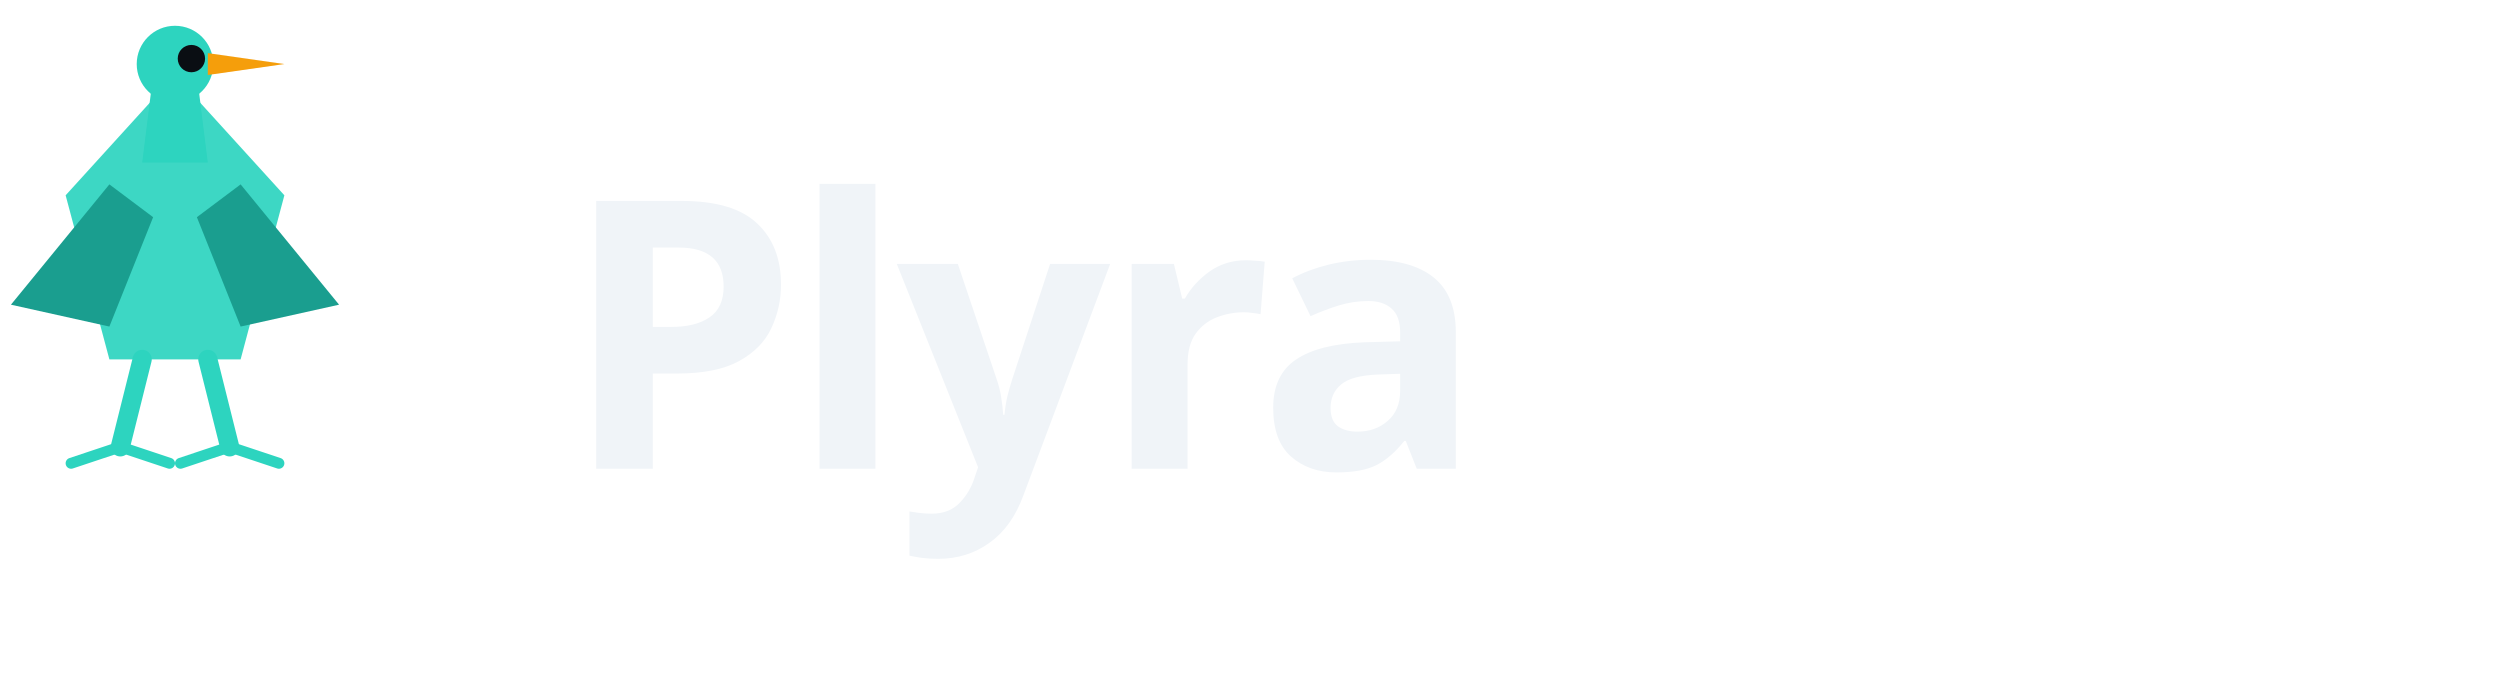
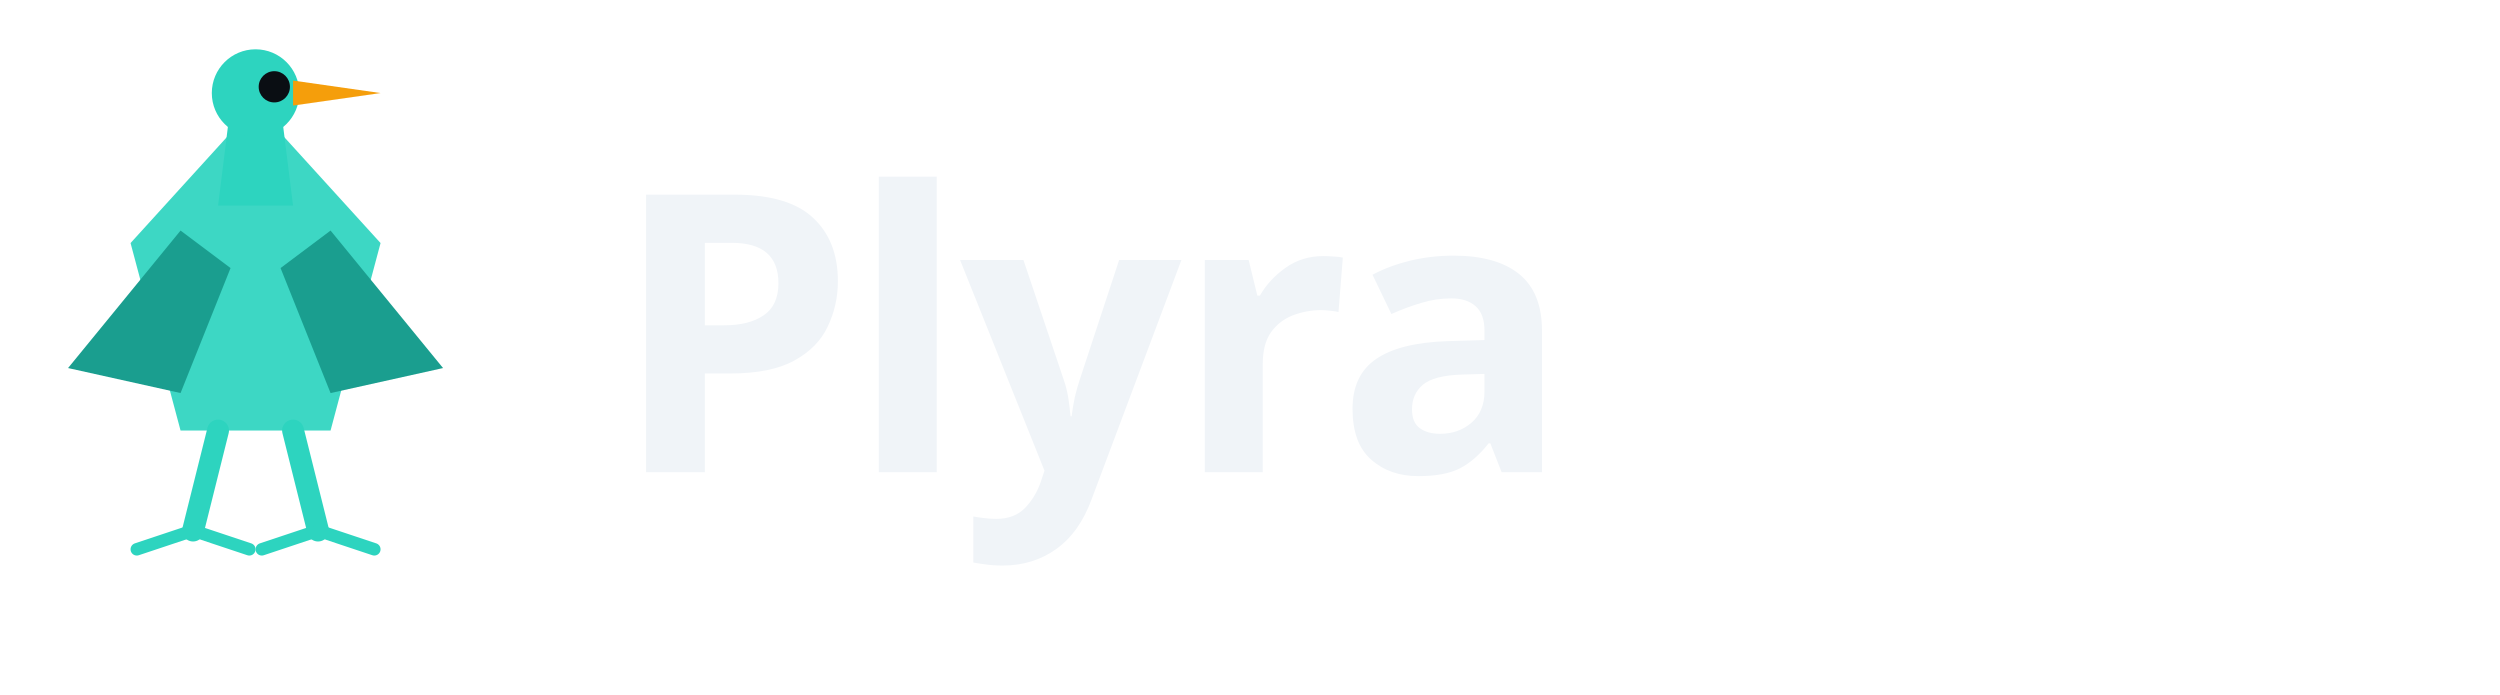
- <svg xmlns="http://www.w3.org/2000/svg" viewBox="0 0 160 44" fill="none">
-   <g transform="translate(0, 2) scale(0.35)">
+ <svg xmlns="http://www.w3.org/2000/svg" viewBox="0 0 180 50" fill="none">
+   <g transform="translate(4, 4) scale(0.45)">
    <polygon points="32,8 52,30 44,60 20,60 12,30" fill="#2dd4bf" opacity="0.92" />
    <polygon points="20,28 2,50 20,54 28,34" fill="#1a9e8f" />
    <polygon points="44,28 62,50 44,54 36,34" fill="#1a9e8f" />
    <polygon points="28,8 36,8 38,24 26,24" fill="#2dd4bf" />
    <ellipse cx="32" cy="6" rx="7" ry="7" fill="#2dd4bf" />
    <ellipse cx="35" cy="5" rx="2.5" ry="2.5" fill="#0a0e13" />
    <polygon points="38,4 52,6 38,8" fill="#f59e0b" />
    <line x1="26" y1="60" x2="22" y2="76" stroke="#2dd4bf" stroke-width="3.5" stroke-linecap="round" />
    <line x1="38" y1="60" x2="42" y2="76" stroke="#2dd4bf" stroke-width="3.5" stroke-linecap="round" />
    <line x1="22" y1="76" x2="13" y2="79" stroke="#2dd4bf" stroke-width="2" stroke-linecap="round" />
    <line x1="22" y1="76" x2="31" y2="79" stroke="#2dd4bf" stroke-width="2" stroke-linecap="round" />
    <line x1="42" y1="76" x2="33" y2="79" stroke="#2dd4bf" stroke-width="2" stroke-linecap="round" />
    <line x1="42" y1="76" x2="51" y2="79" stroke="#2dd4bf" stroke-width="2" stroke-linecap="round" />
  </g>
-   <text x="36" y="30" font-family="Syne, system-ui, sans-serif" font-weight="800" font-size="24" fill="#f0f4f8" letter-spacing="-0.5">Plyra</text>
+   <text x="44" y="34" font-family="Syne, system-ui, sans-serif" font-weight="800" font-size="28" fill="#f0f4f8" letter-spacing="-0.5">Plyra</text>
</svg>
